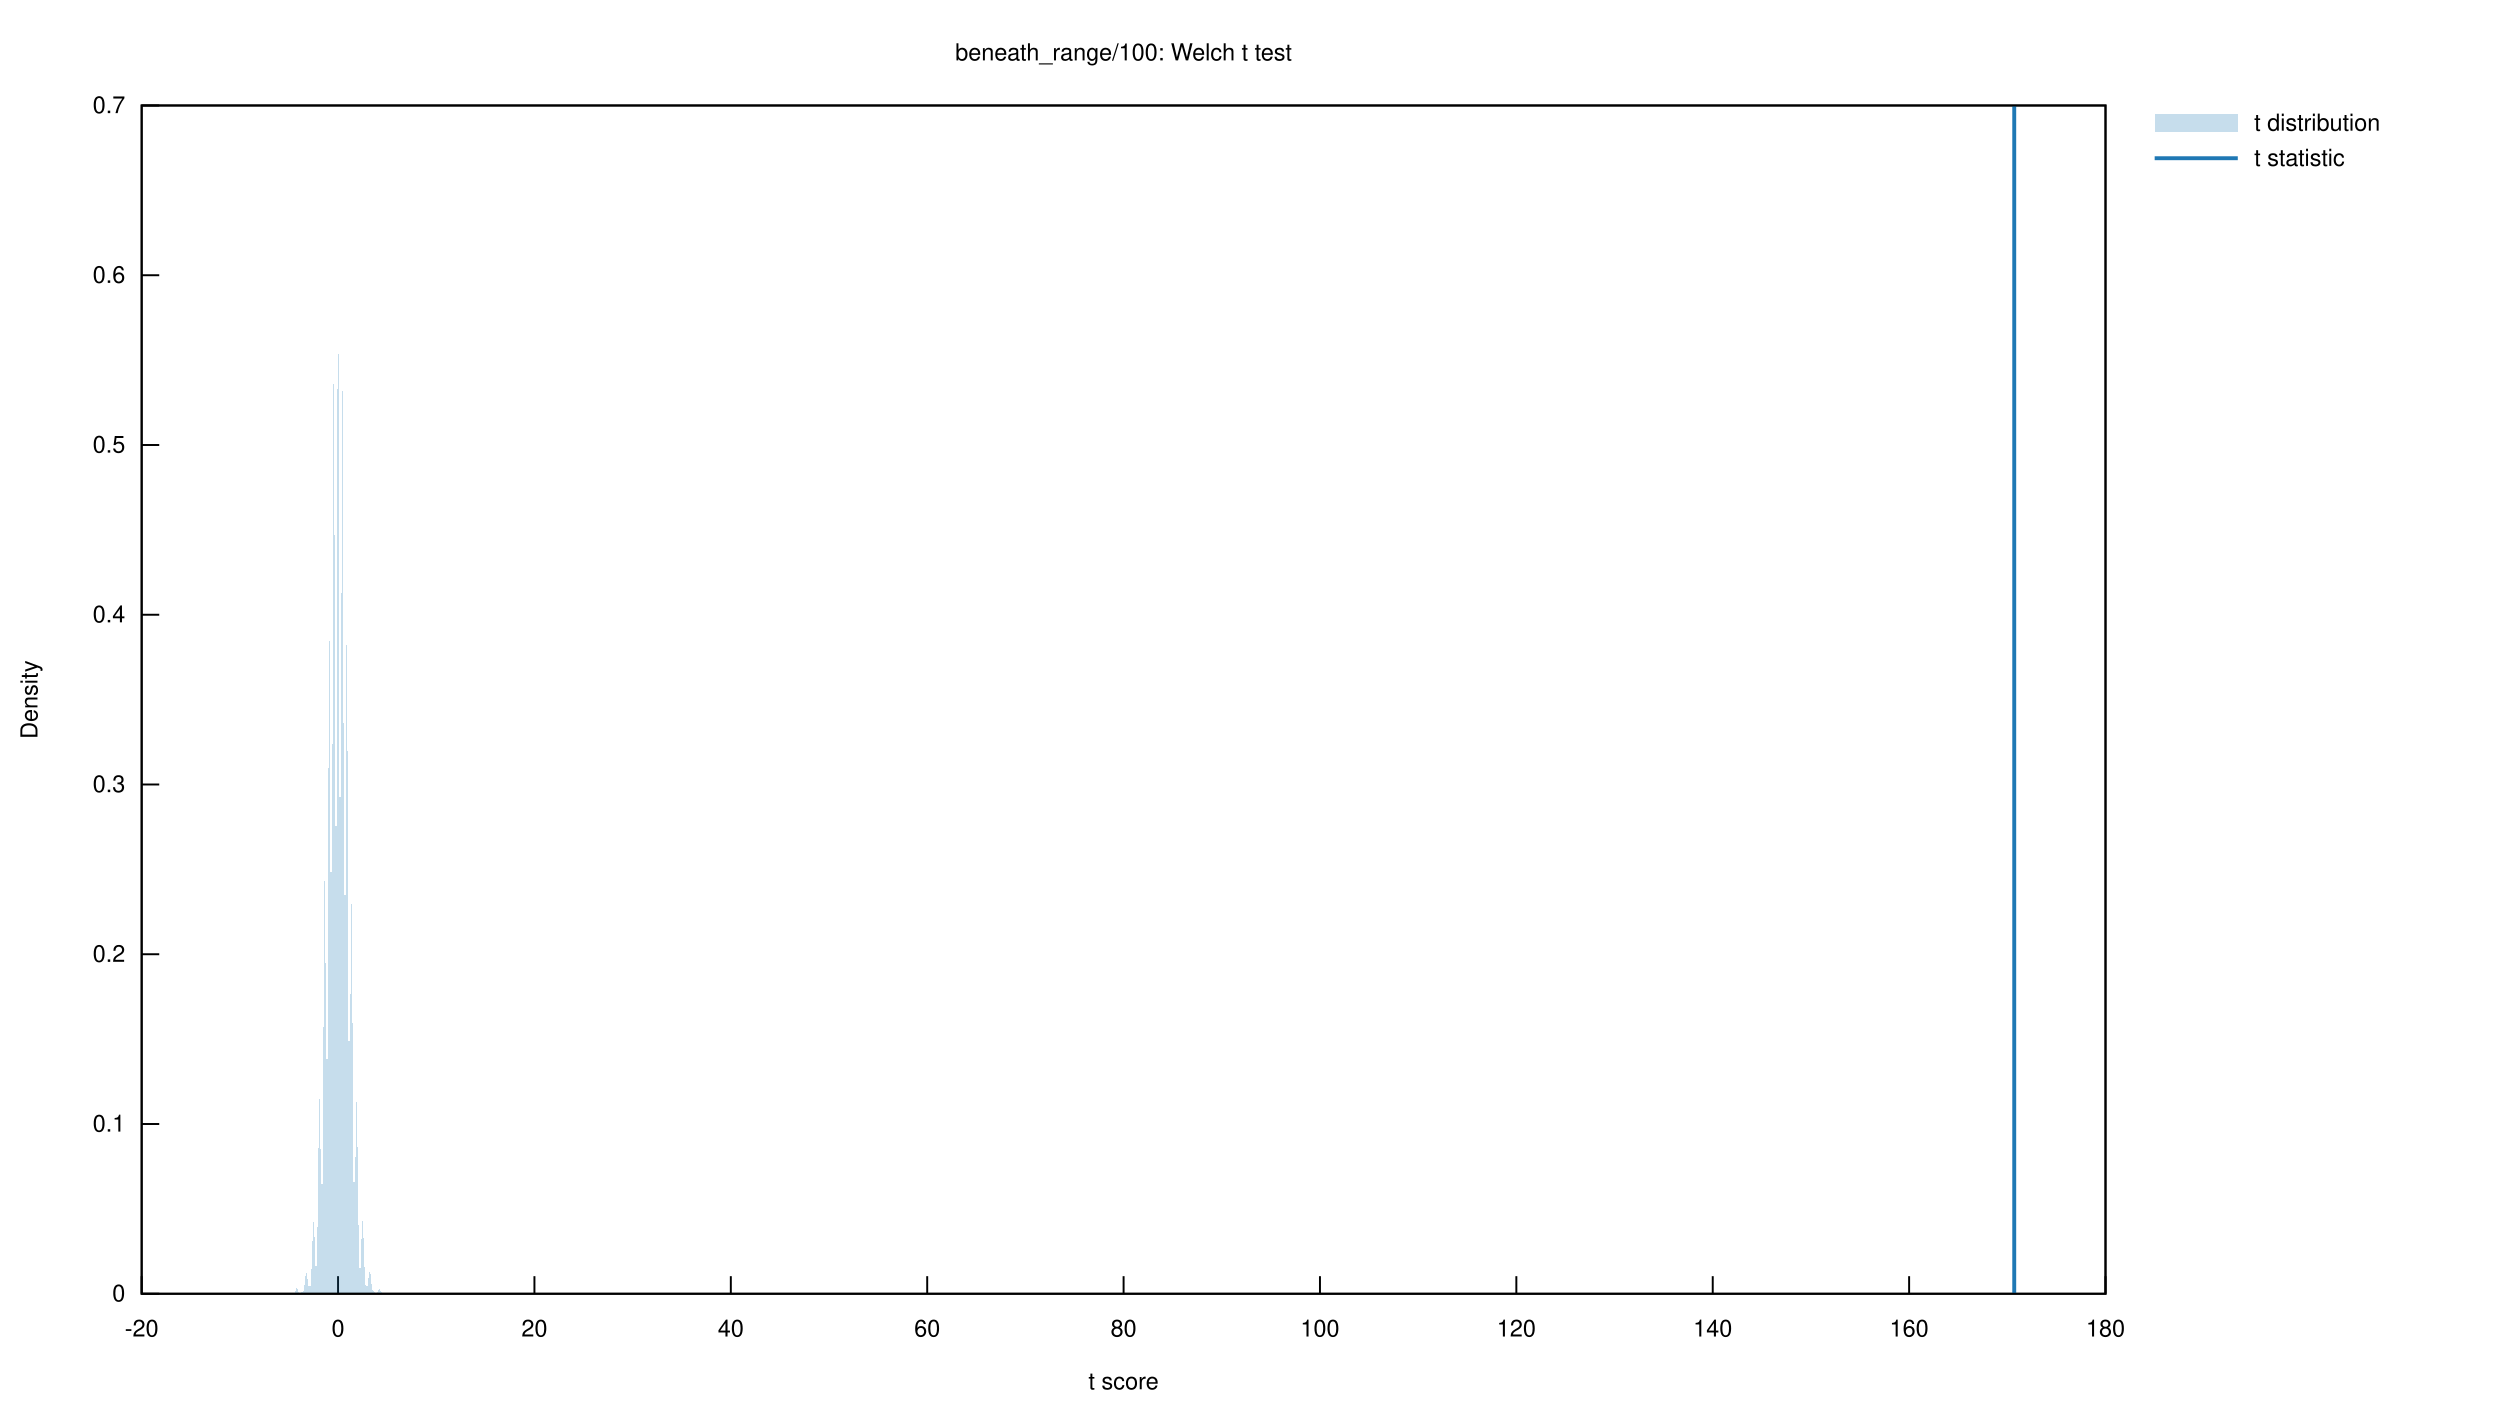
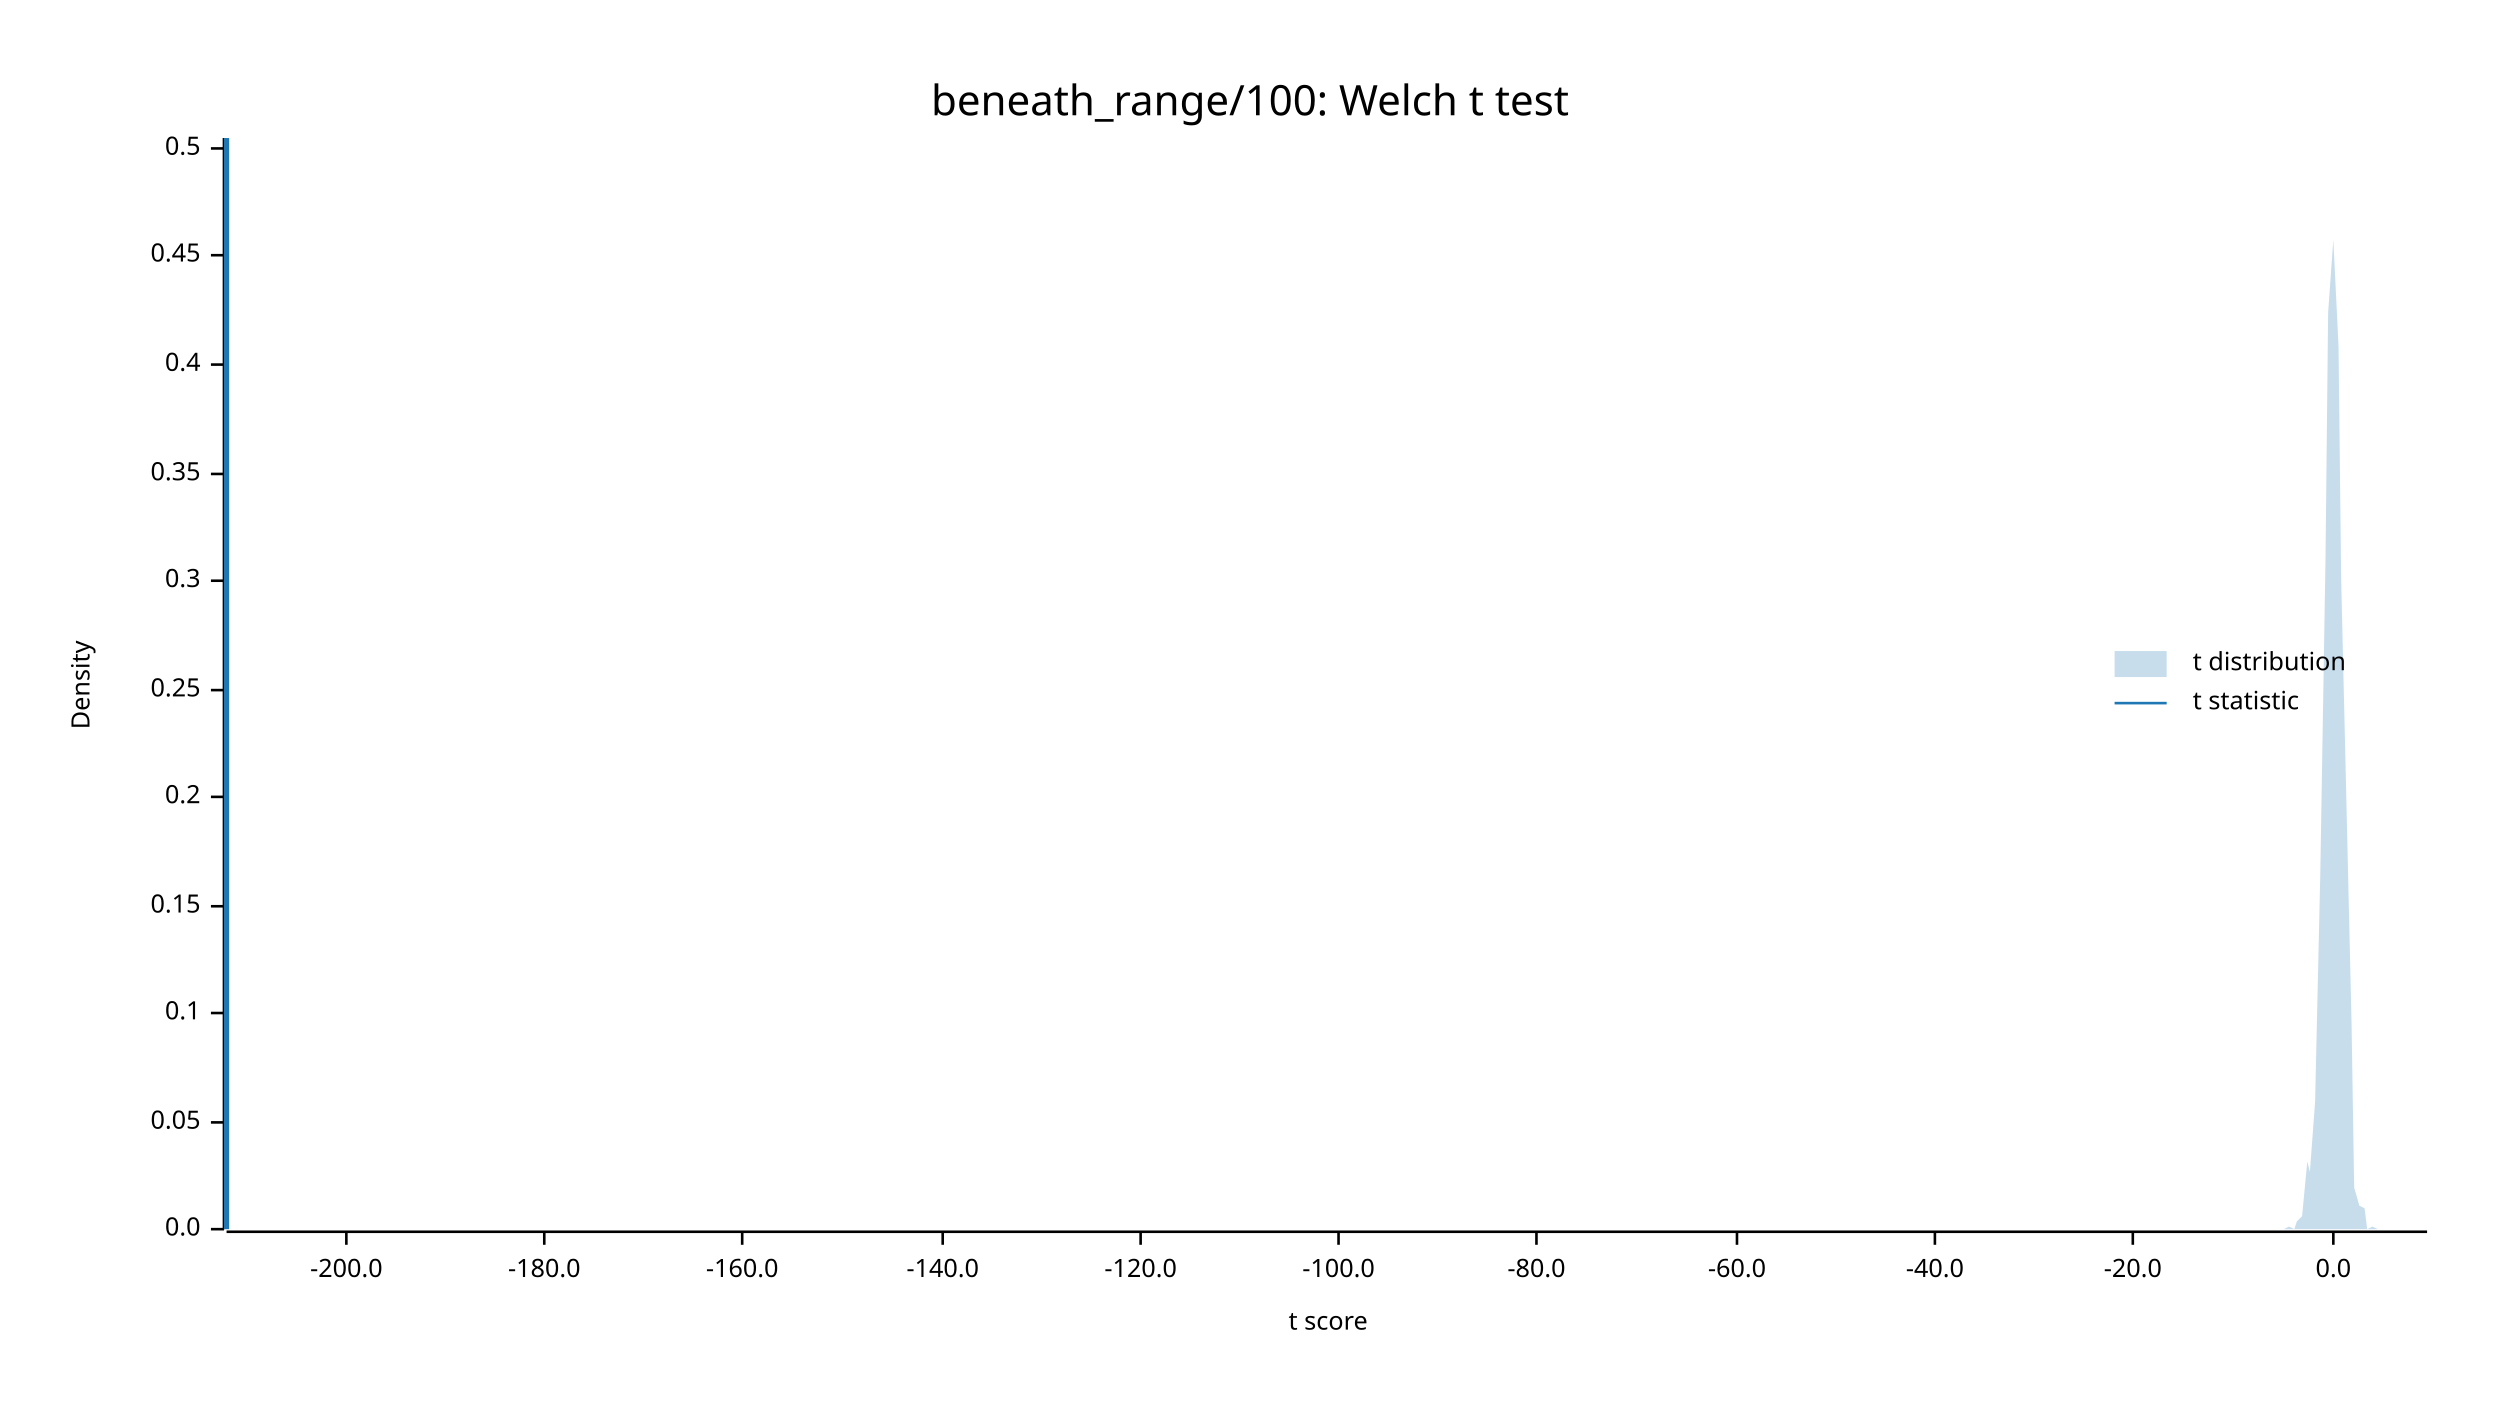
- <svg xmlns="http://www.w3.org/2000/svg" xmlns:xlink="http://www.w3.org/1999/xlink" viewBox="0 0 1280 720">
-   <g id="gnuplot_canvas">
-     <rect x="0" y="0" width="1280" height="720" fill="none" />
-     <defs>
-       <circle id="gpDot" r="0.5" stroke-width="0.5" stroke="currentColor" />
-       <path id="gpPt0" stroke-width="0.222" stroke="currentColor" d="M-1,0 h2 M0,-1 v2" />
-       <path id="gpPt1" stroke-width="0.222" stroke="currentColor" d="M-1,-1 L1,1 M1,-1 L-1,1" />
-       <path id="gpPt2" stroke-width="0.222" stroke="currentColor" d="M-1,0 L1,0 M0,-1 L0,1 M-1,-1 L1,1 M-1,1 L1,-1" />
-       <rect id="gpPt3" stroke-width="0.222" stroke="currentColor" x="-1" y="-1" width="2" height="2" />
-       <rect id="gpPt4" stroke-width="0.222" stroke="currentColor" fill="currentColor" x="-1" y="-1" width="2" height="2" />
-       <circle id="gpPt5" stroke-width="0.222" stroke="currentColor" cx="0" cy="0" r="1" />
-       <use xlink:href="#gpPt5" id="gpPt6" fill="currentColor" stroke="none" />
-       <path id="gpPt7" stroke-width="0.222" stroke="currentColor" d="M0,-1.33 L-1.33,0.67 L1.33,0.67 z" />
-       <use xlink:href="#gpPt7" id="gpPt8" fill="currentColor" stroke="none" />
-       <use xlink:href="#gpPt7" id="gpPt9" stroke="currentColor" transform="rotate(180)" />
-       <use xlink:href="#gpPt9" id="gpPt10" fill="currentColor" stroke="none" />
-       <use xlink:href="#gpPt3" id="gpPt11" stroke="currentColor" transform="rotate(45)" />
-       <use xlink:href="#gpPt11" id="gpPt12" fill="currentColor" stroke="none" />
-       <path id="gpPt13" stroke-width="0.222" stroke="currentColor" d="M0,1.330 L1.265,0.411 L0.782,-1.067 L-0.782,-1.076 L-1.265,0.411 z" />
-       <use xlink:href="#gpPt13" id="gpPt14" fill="currentColor" stroke="none" />
-       <filter id="textbox" filterUnits="objectBoundingBox" x="0" y="0" height="1" width="1">
-         <feFlood flood-color="white" flood-opacity="1" result="bgnd" />
-         <feComposite in="SourceGraphic" in2="bgnd" operator="atop" />
-       </filter>
-       <filter id="greybox" filterUnits="objectBoundingBox" x="0" y="0" height="1" width="1">
-         <feFlood flood-color="lightgrey" flood-opacity="1" result="grey" />
-         <feComposite in="SourceGraphic" in2="grey" operator="atop" />
-       </filter>
-     </defs>
-     <g fill="none" color="white" stroke="currentColor" stroke-width="1.00" stroke-linecap="butt" stroke-linejoin="miter">
- </g>
-     <g fill="none" color="black" stroke="currentColor" stroke-width="1.00" stroke-linecap="butt" stroke-linejoin="miter">
-       <path stroke="black" d="M72.53,662.40 L81.53,662.40  " />
-       <g transform="translate(64.14,666.30)" stroke="none" fill="black" font-family="Helvetica" font-size="12.00" text-anchor="end">
-         <text>
-           <tspan font-family="Helvetica"> 0</tspan>
-         </text>
-       </g>
-     </g>
-     <g fill="none" color="black" stroke="currentColor" stroke-width="1.00" stroke-linecap="butt" stroke-linejoin="miter">
-       <path stroke="black" d="M72.53,575.49 L81.53,575.49  " />
-       <g transform="translate(64.14,579.39)" stroke="none" fill="black" font-family="Helvetica" font-size="12.00" text-anchor="end">
-         <text>
-           <tspan font-family="Helvetica"> 0.1</tspan>
-         </text>
-       </g>
-     </g>
-     <g fill="none" color="black" stroke="currentColor" stroke-width="1.00" stroke-linecap="butt" stroke-linejoin="miter">
-       <path stroke="black" d="M72.53,488.57 L81.53,488.57  " />
-       <g transform="translate(64.14,492.47)" stroke="none" fill="black" font-family="Helvetica" font-size="12.00" text-anchor="end">
-         <text>
-           <tspan font-family="Helvetica"> 0.2</tspan>
-         </text>
-       </g>
-     </g>
-     <g fill="none" color="black" stroke="currentColor" stroke-width="1.00" stroke-linecap="butt" stroke-linejoin="miter">
-       <path stroke="black" d="M72.53,401.66 L81.53,401.66  " />
-       <g transform="translate(64.14,405.56)" stroke="none" fill="black" font-family="Helvetica" font-size="12.00" text-anchor="end">
-         <text>
-           <tspan font-family="Helvetica"> 0.3</tspan>
-         </text>
-       </g>
-     </g>
-     <g fill="none" color="black" stroke="currentColor" stroke-width="1.00" stroke-linecap="butt" stroke-linejoin="miter">
-       <path stroke="black" d="M72.53,314.75 L81.53,314.75  " />
-       <g transform="translate(64.14,318.65)" stroke="none" fill="black" font-family="Helvetica" font-size="12.00" text-anchor="end">
-         <text>
-           <tspan font-family="Helvetica"> 0.4</tspan>
-         </text>
-       </g>
-     </g>
-     <g fill="none" color="black" stroke="currentColor" stroke-width="1.00" stroke-linecap="butt" stroke-linejoin="miter">
-       <path stroke="black" d="M72.53,227.84 L81.53,227.84  " />
-       <g transform="translate(64.14,231.74)" stroke="none" fill="black" font-family="Helvetica" font-size="12.00" text-anchor="end">
-         <text>
-           <tspan font-family="Helvetica"> 0.5</tspan>
-         </text>
-       </g>
-     </g>
-     <g fill="none" color="black" stroke="currentColor" stroke-width="1.00" stroke-linecap="butt" stroke-linejoin="miter">
-       <path stroke="black" d="M72.53,140.92 L81.53,140.92  " />
-       <g transform="translate(64.14,144.82)" stroke="none" fill="black" font-family="Helvetica" font-size="12.00" text-anchor="end">
-         <text>
-           <tspan font-family="Helvetica"> 0.6</tspan>
-         </text>
-       </g>
-     </g>
-     <g fill="none" color="black" stroke="currentColor" stroke-width="1.00" stroke-linecap="butt" stroke-linejoin="miter">
-       <path stroke="black" d="M72.53,54.01 L81.53,54.01  " />
-       <g transform="translate(64.14,57.91)" stroke="none" fill="black" font-family="Helvetica" font-size="12.00" text-anchor="end">
-         <text>
-           <tspan font-family="Helvetica"> 0.7</tspan>
-         </text>
-       </g>
-     </g>
-     <g fill="none" color="black" stroke="currentColor" stroke-width="1.00" stroke-linecap="butt" stroke-linejoin="miter">
-       <path stroke="black" d="M72.53,662.40 L72.53,653.40  " />
-       <g transform="translate(72.53,684.30)" stroke="none" fill="black" font-family="Helvetica" font-size="12.00" text-anchor="middle">
-         <text>
-           <tspan font-family="Helvetica">-20</tspan>
-         </text>
-       </g>
-     </g>
-     <g fill="none" color="black" stroke="currentColor" stroke-width="1.00" stroke-linecap="butt" stroke-linejoin="miter">
-       <path stroke="black" d="M173.08,662.40 L173.08,653.40  " />
-       <g transform="translate(173.08,684.30)" stroke="none" fill="black" font-family="Helvetica" font-size="12.00" text-anchor="middle">
-         <text>
-           <tspan font-family="Helvetica"> 0</tspan>
-         </text>
-       </g>
-     </g>
-     <g fill="none" color="black" stroke="currentColor" stroke-width="1.00" stroke-linecap="butt" stroke-linejoin="miter">
-       <path stroke="black" d="M273.63,662.40 L273.63,653.40  " />
-       <g transform="translate(273.63,684.30)" stroke="none" fill="black" font-family="Helvetica" font-size="12.00" text-anchor="middle">
-         <text>
-           <tspan font-family="Helvetica"> 20</tspan>
-         </text>
-       </g>
-     </g>
-     <g fill="none" color="black" stroke="currentColor" stroke-width="1.00" stroke-linecap="butt" stroke-linejoin="miter">
-       <path stroke="black" d="M374.18,662.40 L374.18,653.40  " />
-       <g transform="translate(374.18,684.30)" stroke="none" fill="black" font-family="Helvetica" font-size="12.00" text-anchor="middle">
-         <text>
-           <tspan font-family="Helvetica"> 40</tspan>
-         </text>
-       </g>
-     </g>
-     <g fill="none" color="black" stroke="currentColor" stroke-width="1.00" stroke-linecap="butt" stroke-linejoin="miter">
-       <path stroke="black" d="M474.73,662.40 L474.73,653.40  " />
-       <g transform="translate(474.73,684.30)" stroke="none" fill="black" font-family="Helvetica" font-size="12.00" text-anchor="middle">
-         <text>
-           <tspan font-family="Helvetica"> 60</tspan>
-         </text>
-       </g>
-     </g>
-     <g fill="none" color="black" stroke="currentColor" stroke-width="1.00" stroke-linecap="butt" stroke-linejoin="miter">
-       <path stroke="black" d="M575.28,662.40 L575.28,653.40  " />
-       <g transform="translate(575.28,684.30)" stroke="none" fill="black" font-family="Helvetica" font-size="12.00" text-anchor="middle">
-         <text>
-           <tspan font-family="Helvetica"> 80</tspan>
-         </text>
-       </g>
-     </g>
-     <g fill="none" color="black" stroke="currentColor" stroke-width="1.00" stroke-linecap="butt" stroke-linejoin="miter">
-       <path stroke="black" d="M675.82,662.40 L675.82,653.40  " />
-       <g transform="translate(675.82,684.30)" stroke="none" fill="black" font-family="Helvetica" font-size="12.00" text-anchor="middle">
-         <text>
-           <tspan font-family="Helvetica"> 100</tspan>
-         </text>
-       </g>
-     </g>
-     <g fill="none" color="black" stroke="currentColor" stroke-width="1.00" stroke-linecap="butt" stroke-linejoin="miter">
-       <path stroke="black" d="M776.37,662.40 L776.37,653.40  " />
-       <g transform="translate(776.37,684.30)" stroke="none" fill="black" font-family="Helvetica" font-size="12.00" text-anchor="middle">
-         <text>
-           <tspan font-family="Helvetica"> 120</tspan>
-         </text>
-       </g>
-     </g>
-     <g fill="none" color="black" stroke="currentColor" stroke-width="1.00" stroke-linecap="butt" stroke-linejoin="miter">
-       <path stroke="black" d="M876.92,662.40 L876.92,653.40  " />
-       <g transform="translate(876.92,684.30)" stroke="none" fill="black" font-family="Helvetica" font-size="12.00" text-anchor="middle">
-         <text>
-           <tspan font-family="Helvetica"> 140</tspan>
-         </text>
-       </g>
-     </g>
-     <g fill="none" color="black" stroke="currentColor" stroke-width="1.00" stroke-linecap="butt" stroke-linejoin="miter">
-       <path stroke="black" d="M977.47,662.40 L977.47,653.40  " />
-       <g transform="translate(977.47,684.30)" stroke="none" fill="black" font-family="Helvetica" font-size="12.00" text-anchor="middle">
-         <text>
-           <tspan font-family="Helvetica"> 160</tspan>
-         </text>
-       </g>
-     </g>
-     <g fill="none" color="black" stroke="currentColor" stroke-width="1.00" stroke-linecap="butt" stroke-linejoin="miter">
-       <path stroke="black" d="M1078.02,662.40 L1078.02,653.40  " />
-       <g transform="translate(1078.02,684.30)" stroke="none" fill="black" font-family="Helvetica" font-size="12.00" text-anchor="middle">
-         <text>
-           <tspan font-family="Helvetica"> 180</tspan>
-         </text>
-       </g>
-     </g>
-     <g fill="none" color="black" stroke="currentColor" stroke-width="1.00" stroke-linecap="butt" stroke-linejoin="miter">
- </g>
-     <g fill="none" color="black" stroke="currentColor" stroke-width="1.00" stroke-linecap="butt" stroke-linejoin="miter">
-       <path stroke="black" d="M72.53,54.01 L72.53,662.40 L1078.02,662.40 L1078.02,54.01 L72.53,54.01 Z  " />
-     </g>
-     <g fill="none" color="black" stroke="currentColor" stroke-width="1.00" stroke-linecap="butt" stroke-linejoin="miter">
-       <g transform="translate(19.18,358.21) rotate(270)" stroke="none" fill="black" font-family="Helvetica" font-size="12.00" text-anchor="middle">
-         <text>
-           <tspan font-family="Helvetica">Density</tspan>
-         </text>
-       </g>
-     </g>
-     <g fill="none" color="black" stroke="currentColor" stroke-width="1.00" stroke-linecap="butt" stroke-linejoin="miter">
-       <g transform="translate(575.27,711.30)" stroke="none" fill="black" font-family="Helvetica" font-size="12.00" text-anchor="middle">
-         <text>
-           <tspan font-family="Helvetica">t score</tspan>
-         </text>
-       </g>
-     </g>
-     <g fill="none" color="black" stroke="currentColor" stroke-width="1.00" stroke-linecap="butt" stroke-linejoin="miter">
- </g>
-     <g id="gnuplot_plot_1">
-       <g fill="none" color="black" stroke="currentColor" stroke-width="1.00" stroke-linecap="butt" stroke-linejoin="miter">
-         <g transform="translate(1154.14,66.91)" stroke="none" fill="black" font-family="Helvetica" font-size="12.00" text-anchor="start">
-           <text>
-             <tspan font-family="Helvetica">t distribution</tspan>
-           </text>
-         </g>
-       </g>
-       <g fill="none" color="black" stroke="currentColor" stroke-width="1.00" stroke-linecap="butt" stroke-linejoin="miter">
-         <g stroke="none" shape-rendering="crispEdges">
-           <polygon fill="rgb( 31, 120, 180)" fill-opacity="0.25" points="1103.19,67.51 1145.75,67.51 1145.75,58.51 1103.19,58.51 " />
-           <polygon fill="rgb( 31, 120, 180)" fill-opacity="0.25" points="126.25,662.40 126.44,662.40 126.63,662.40 126.82,662.39 127.01,662.39 127.19,662.38 127.38,662.36 127.57,662.35 127.76,662.34 127.95,662.34 128.13,662.34 128.32,662.35 128.51,662.36 128.70,662.37 128.89,662.38 129.08,662.39 129.26,662.40 129.45,662.40 129.64,662.40 129.83,662.40 130.02,662.40 130.20,662.40 130.39,662.40 130.58,662.40 130.77,662.40 130.96,662.40 131.15,662.40 131.33,662.40 131.52,662.40 131.71,662.40 131.90,662.40 132.09,662.40 132.27,662.40 132.46,662.40 132.65,662.40 132.84,662.40 133.03,662.40 133.22,662.40 133.40,662.40 133.59,662.40 133.78,662.40 133.97,662.40 134.16,662.40 134.35,662.40 134.53,662.40 134.72,662.40 134.91,662.40 135.10,662.40 135.29,662.40 135.47,662.40 135.66,662.40 135.85,662.40 136.04,662.40 136.23,662.40 136.42,662.40 136.60,662.40 136.79,662.40 136.98,662.40 137.17,662.40 137.36,662.40 137.54,662.40 137.73,662.40 137.92,662.40 138.11,662.40 138.30,662.40 138.49,662.40 138.67,662.40 138.86,662.40 139.05,662.40 139.24,662.40 139.43,662.40 139.61,662.40 139.80,662.40 139.99,662.40 140.18,662.40 140.37,662.40 140.56,662.40 140.74,662.40 140.93,662.40 141.12,662.40 141.31,662.39 141.50,662.39 141.69,662.38 141.87,662.36 142.06,662.34 142.25,662.31 142.44,662.29 142.63,662.26 142.81,662.25 143.00,662.25 143.19,662.26 143.38,662.26 143.57,662.26 143.76,662.24 143.94,662.21 144.13,662.17 144.32,662.14 144.51,662.13 144.70,662.14 144.88,662.18 145.07,662.23 145.26,662.28 145.45,662.32 145.64,662.36 145.83,662.38 146.01,662.39 146.20,662.40 146.39,662.40 146.58,662.40 146.77,662.40 146.95,662.40 147.14,662.40 147.33,662.40 147.52,662.40 147.71,662.40 147.90,662.40 148.08,662.40 148.27,662.39 148.46,662.38 148.65,662.35 148.84,662.31 149.03,662.25 149.21,662.17 149.40,662.08 149.59,661.99 149.78,661.93 149.97,661.90 150.15,661.91 150.34,661.92 150.53,661.92 150.72,661.84 150.91,661.64 151.10,661.30 151.28,660.84 151.47,660.33 151.66,659.88 151.85,659.62 152.04,659.61 152.22,659.87 152.41,660.31 152.60,660.83 152.79,661.33 152.98,661.72 153.17,661.98 153.35,662.12 153.54,662.15 153.73,662.09 153.92,661.98 154.11,661.83 154.29,661.70 154.48,661.60 154.67,661.56 154.86,661.55 155.05,661.51 155.24,661.34 155.42,660.90 155.61,660.08 155.80,658.82 155.99,657.18 156.18,655.34 156.37,653.58 156.55,652.22 156.74,651.52 156.93,651.60 157.12,652.40 157.31,653.72 157.49,655.28 157.68,656.84 157.87,658.20 158.06,659.28 158.25,660.03 158.44,660.42 158.62,660.37 158.81,659.73 159.00,658.34 159.19,656.00 159.38,652.61 159.56,648.19 159.75,642.93 159.94,637.26 160.13,631.86 160.32,627.62 160.51,625.49 160.69,626.08 160.88,629.42 161.07,634.80 161.26,640.97 161.45,646.52 161.63,650.29 161.82,651.56 162.01,649.99 162.20,645.47 162.39,637.91 162.58,627.25 162.76,613.68 162.95,598.06 163.14,582.32 163.33,569.38 163.52,562.37 163.71,563.36 163.89,572.29 164.08,586.79 164.27,602.96 164.46,616.72 164.65,624.79 164.83,625.01 165.02,616.07 165.21,597.35 165.40,569.32 165.59,534.49 165.78,498.12 165.96,467.72 166.15,450.92 166.34,452.46 166.53,471.95 166.72,503.61 166.90,538.32 167.09,566.43 167.28,580.12 167.47,574.42 167.66,547.59 167.85,501.75 168.03,443.72 168.22,385.10 168.41,340.11 168.60,321.18 168.79,333.88 168.97,374.25 169.16,429.81 169.35,483.89 169.54,520.53 169.73,528.08 169.92,501.15 170.10,441.77 170.29,360.39 170.48,275.36 170.67,209.07 170.86,180.90 171.05,199.46 171.23,258.71 171.42,340.14 171.61,419.63 171.80,475.14 171.99,491.87 172.17,464.57 172.36,398.37 172.55,308.80 172.74,219.63 172.93,157.02 173.12,140.64 173.30,175.81 173.49,251.26 173.68,343.89 173.87,427.59 174.06,481.36 174.24,493.63 174.43,463.28 174.62,399.18 174.81,318.87 175.00,245.39 175.19,201.06 175.37,199.96 175.56,242.58 175.75,315.96 175.94,399.25 176.13,471.43 176.31,517.20 176.50,529.38 176.69,508.83 176.88,463.42 177.07,406.75 177.26,355.56 177.44,325.43 177.63,325.75 177.82,356.48 178.01,408.74 178.20,468.80 178.39,523.18 178.57,562.27 178.76,581.40 178.95,580.20 179.14,561.74 179.33,531.98 179.51,499.28 179.70,472.96 179.89,460.75 180.08,466.28 180.27,487.91 180.46,519.75 180.64,554.31 180.83,585.13 181.02,608.25 181.21,622.13 181.40,626.76 181.58,622.97 181.77,612.31 181.96,597.33 182.15,581.68 182.34,569.45 182.53,563.99 182.71,566.72 182.90,576.66 183.09,591.15 183.28,607.00 183.47,621.69 183.65,633.77 183.84,642.78 184.03,648.71 184.22,651.67 184.41,651.77 184.60,649.18 184.78,644.36 184.97,638.22 185.16,632.05 185.35,627.25 185.54,624.92 185.73,625.48 185.91,628.63 186.10,633.57 186.29,639.30 186.48,645.00 186.67,650.05 186.85,654.11 187.04,657.07 187.23,658.95 187.42,659.91 187.61,660.15 187.80,659.88 187.98,659.22 188.17,658.25 188.36,657.01 188.55,655.55 188.74,653.98 188.92,652.52 189.11,651.44 189.30,650.98 189.49,651.30 189.68,652.38 189.87,654.01 190.05,655.89 190.24,657.70 190.43,659.19 190.62,660.23 190.81,660.85 190.99,661.13 191.18,661.21 191.37,661.23 191.56,661.27 191.75,661.38 191.94,661.55 192.12,661.75 192.31,661.94 192.50,662.07 192.69,662.13 192.88,662.10 193.07,661.96 193.25,661.71 193.44,661.37 193.63,660.96 193.82,660.56 194.01,660.25 194.19,660.11 194.38,660.17 194.57,660.43 194.76,660.80 194.95,661.19 195.14,661.53 195.32,661.75 195.51,661.86 195.70,661.88 195.89,661.85 196.08,661.81 196.26,661.81 196.45,661.86 196.64,661.95 196.83,662.05 197.02,662.16 197.21,662.25 197.39,662.32 197.58,662.36 197.77,662.38 197.96,662.39 198.15,662.40 198.33,662.40 198.52,662.40 198.71,662.40 198.90,662.40 199.09,662.40 199.28,662.40 199.46,662.40 199.65,662.40 199.84,662.40 200.03,662.39 200.22,662.38 200.41,662.37 200.59,662.34 200.78,662.31 200.97,662.27 201.16,662.24 201.35,662.22 201.53,662.22 201.72,662.23 201.91,662.25 202.10,662.27 202.29,662.28 202.48,662.27 202.66,662.25 202.85,662.23 203.04,662.21 203.23,662.20 203.42,662.20 203.60,662.23 203.79,662.26 203.98,662.30 204.17,662.34 204.36,662.36 204.55,662.38 204.73,662.39 204.92,662.40 205.11,662.40 205.30,662.40 205.49,662.40 205.67,662.40 205.86,662.40 206.05,662.40 206.24,662.40 206.43,662.40 206.62,662.40 206.80,662.40 206.99,662.40 207.18,662.40 207.37,662.40 207.56,662.40 207.74,662.40 207.93,662.40 208.12,662.40 208.31,662.40 208.50,662.40 208.69,662.40 208.87,662.40 209.06,662.40 209.25,662.40 209.44,662.40 209.63,662.40 209.82,662.40 210.00,662.40 210.19,662.40 210.38,662.40 210.57,662.40 210.76,662.40 210.94,662.40 211.13,662.40 211.32,662.40 211.51,662.40 211.70,662.40 211.89,662.40 212.07,662.40 212.26,662.40 212.45,662.40 212.64,662.40 212.83,662.40 213.01,662.40 213.20,662.40 213.39,662.40 213.58,662.40 213.77,662.40 213.96,662.40 214.14,662.40 214.33,662.40 214.52,662.40 214.71,662.40 214.90,662.40 215.08,662.40 215.27,662.40 215.46,662.40 215.65,662.40 215.84,662.40 216.03,662.40 216.21,662.40 216.40,662.40 216.59,662.40 216.78,662.40 216.97,662.39 217.16,662.39 217.34,662.38 217.53,662.37 217.72,662.36 217.91,662.35 218.10,662.34 218.28,662.34 218.47,662.35 218.66,662.35 218.85,662.36 219.04,662.37 219.23,662.38 219.41,662.39 219.60,662.40 219.79,662.40 219.98,662.40 220.17,662.40 220.17,662.40 219.98,662.40 219.79,662.40 219.60,662.40 219.41,662.40 219.23,662.40 219.04,662.40 218.85,662.40 218.66,662.40 218.47,662.40 218.28,662.40 218.10,662.40 217.91,662.40 217.72,662.40 217.53,662.40 217.34,662.40 217.16,662.40 216.97,662.40 216.78,662.40 216.59,662.40 216.40,662.40 216.21,662.40 216.03,662.40 215.84,662.40 215.65,662.40 215.46,662.40 215.27,662.40 215.08,662.40 214.90,662.40 214.71,662.40 214.52,662.40 214.33,662.40 214.14,662.40 213.96,662.40 213.77,662.40 213.58,662.40 213.39,662.40 213.20,662.40 213.01,662.40 212.83,662.40 212.64,662.40 212.45,662.40 212.26,662.40 212.07,662.40 211.89,662.40 211.70,662.40 211.51,662.40 211.32,662.40 211.13,662.40 210.94,662.40 210.76,662.40 210.57,662.40 210.38,662.40 210.19,662.40 210.00,662.40 209.82,662.40 209.63,662.40 209.44,662.40 209.25,662.40 209.06,662.40 208.87,662.40 208.69,662.40 208.50,662.40 208.31,662.40 208.12,662.40 207.93,662.40 207.74,662.40 207.56,662.40 207.37,662.40 207.18,662.40 206.99,662.40 206.80,662.40 206.62,662.40 206.43,662.40 206.24,662.40 206.05,662.40 205.86,662.40 205.67,662.40 205.49,662.40 205.30,662.40 205.11,662.40 204.92,662.40 204.73,662.40 204.55,662.40 204.36,662.40 204.17,662.40 203.98,662.40 203.79,662.40 203.60,662.40 203.42,662.40 203.23,662.40 203.04,662.40 202.85,662.40 202.66,662.40 202.48,662.40 202.29,662.40 202.10,662.40 201.91,662.40 201.72,662.40 201.53,662.40 201.35,662.40 201.16,662.40 200.97,662.40 200.78,662.40 200.59,662.40 200.41,662.40 200.22,662.40 200.03,662.40 199.84,662.40 199.65,662.40 199.46,662.40 199.28,662.40 199.09,662.40 198.90,662.40 198.71,662.40 198.52,662.40 198.33,662.40 198.15,662.40 197.96,662.40 197.77,662.40 197.58,662.40 197.39,662.40 197.21,662.40 197.02,662.40 196.83,662.40 196.64,662.40 196.45,662.40 196.26,662.40 196.08,662.40 195.89,662.40 195.70,662.40 195.51,662.40 195.32,662.40 195.14,662.40 194.95,662.40 194.76,662.40 194.57,662.40 194.38,662.40 194.19,662.40 194.01,662.40 193.82,662.40 193.63,662.40 193.44,662.40 193.25,662.40 193.07,662.40 192.88,662.40 192.69,662.40 192.50,662.40 192.31,662.40 192.12,662.40 191.94,662.40 191.75,662.40 191.56,662.40 191.37,662.40 191.18,662.40 190.99,662.40 190.81,662.40 190.62,662.40 190.43,662.40 190.24,662.40 190.05,662.40 189.87,662.40 189.68,662.40 189.49,662.40 189.30,662.40 189.11,662.40 188.92,662.40 188.74,662.40 188.55,662.40 188.36,662.40 188.17,662.40 187.98,662.40 187.80,662.40 187.61,662.40 187.42,662.40 187.23,662.40 187.04,662.40 186.85,662.40 186.67,662.40 186.48,662.40 186.29,662.40 186.10,662.40 185.91,662.40 185.73,662.40 185.54,662.40 185.35,662.40 185.16,662.40 184.97,662.40 184.78,662.40 184.60,662.40 184.41,662.40 184.22,662.40 184.03,662.40 183.84,662.40 183.65,662.40 183.47,662.40 183.28,662.40 183.09,662.40 182.90,662.40 182.71,662.40 182.53,662.40 182.34,662.40 182.15,662.40 181.96,662.40 181.77,662.40 181.58,662.40 181.40,662.40 181.21,662.40 181.02,662.40 180.83,662.40 180.64,662.40 180.46,662.40 180.27,662.40 180.08,662.40 179.89,662.40 179.70,662.40 179.51,662.40 179.33,662.40 179.14,662.40 178.95,662.40 178.76,662.40 178.57,662.40 178.39,662.40 178.20,662.40 178.01,662.40 177.82,662.40 177.63,662.40 177.44,662.40 177.26,662.40 177.07,662.40 176.88,662.40 176.69,662.40 176.50,662.40 176.31,662.40 176.13,662.40 175.94,662.40 175.75,662.40 175.56,662.40 175.37,662.40 175.19,662.40 175.00,662.40 174.81,662.40 174.62,662.40 174.43,662.40 174.24,662.40 174.06,662.40 173.87,662.40 173.68,662.40 173.49,662.40 173.30,662.40 173.12,662.40 172.93,662.40 172.74,662.40 172.55,662.40 172.36,662.40 172.17,662.40 171.99,662.40 171.80,662.40 171.61,662.40 171.42,662.40 171.23,662.40 171.05,662.40 170.86,662.40 170.67,662.40 170.48,662.40 170.29,662.40 170.10,662.40 169.92,662.40 169.73,662.40 169.54,662.40 169.35,662.40 169.16,662.40 168.97,662.40 168.79,662.40 168.60,662.40 168.41,662.40 168.22,662.40 168.03,662.40 167.85,662.40 167.66,662.40 167.47,662.40 167.28,662.40 167.09,662.40 166.90,662.40 166.72,662.40 166.53,662.40 166.34,662.40 166.15,662.40 165.96,662.40 165.78,662.40 165.59,662.40 165.40,662.40 165.21,662.40 165.02,662.40 164.83,662.40 164.65,662.40 164.46,662.40 164.27,662.40 164.08,662.40 163.89,662.40 163.71,662.40 163.52,662.40 163.33,662.40 163.14,662.40 162.95,662.40 162.76,662.40 162.58,662.40 162.39,662.40 162.20,662.40 162.01,662.40 161.82,662.40 161.63,662.40 161.45,662.40 161.26,662.40 161.07,662.40 160.88,662.40 160.69,662.40 160.51,662.40 160.32,662.40 160.13,662.40 159.94,662.40 159.75,662.40 159.56,662.40 159.38,662.40 159.19,662.40 159.00,662.40 158.81,662.40 158.62,662.40 158.44,662.40 158.25,662.40 158.06,662.40 157.87,662.40 157.68,662.40 157.49,662.40 157.31,662.40 157.12,662.40 156.93,662.40 156.74,662.40 156.55,662.40 156.37,662.40 156.18,662.40 155.99,662.40 155.80,662.40 155.61,662.40 155.42,662.40 155.24,662.40 155.05,662.40 154.86,662.40 154.67,662.40 154.48,662.40 154.29,662.40 154.11,662.40 153.92,662.40 153.73,662.40 153.54,662.40 153.35,662.40 153.17,662.40 152.98,662.40 152.79,662.40 152.60,662.40 152.41,662.40 152.22,662.40 152.04,662.40 151.85,662.40 151.66,662.40 151.47,662.40 151.28,662.40 151.10,662.40 150.91,662.40 150.72,662.40 150.53,662.40 150.34,662.40 150.15,662.40 149.97,662.40 149.78,662.40 149.59,662.40 149.40,662.40 149.21,662.40 149.03,662.40 148.84,662.40 148.65,662.40 148.46,662.40 148.27,662.40 148.08,662.40 147.90,662.40 147.71,662.40 147.52,662.40 147.33,662.40 147.14,662.40 146.95,662.40 146.77,662.40 146.58,662.40 146.39,662.40 146.20,662.40 146.01,662.40 145.83,662.40 145.64,662.40 145.45,662.40 145.26,662.40 145.07,662.40 144.88,662.40 144.70,662.40 144.51,662.40 144.32,662.40 144.13,662.40 143.94,662.40 143.76,662.40 143.57,662.40 143.38,662.40 143.19,662.40 143.00,662.40 142.81,662.40 142.63,662.40 142.44,662.40 142.25,662.40 142.06,662.40 141.87,662.40 141.69,662.40 141.50,662.40 141.31,662.40 141.12,662.40 140.93,662.40 140.74,662.40 140.56,662.40 140.37,662.40 140.18,662.40 139.99,662.40 139.80,662.40 139.61,662.40 139.43,662.40 139.24,662.40 139.05,662.40 138.86,662.40 138.67,662.40 138.49,662.40 138.30,662.40 138.11,662.40 137.92,662.40 137.73,662.40 137.54,662.40 137.36,662.40 137.17,662.40 136.98,662.40 136.79,662.40 136.60,662.40 136.42,662.40 136.23,662.40 136.04,662.40 135.85,662.40 135.66,662.40 135.47,662.40 135.29,662.40 135.10,662.40 134.91,662.40 134.72,662.40 134.53,662.40 134.35,662.40 134.16,662.40 133.97,662.40 133.78,662.40 133.59,662.40 133.40,662.40 133.22,662.40 133.03,662.40 132.84,662.40 132.65,662.40 132.46,662.40 132.27,662.40 132.09,662.40 131.90,662.40 131.71,662.40 131.52,662.40 131.33,662.40 131.15,662.40 130.96,662.40 130.77,662.40 130.58,662.40 130.39,662.40 130.20,662.40 130.02,662.40 129.83,662.40 129.64,662.40 129.45,662.40 129.26,662.40 129.08,662.40 128.89,662.40 128.70,662.40 128.51,662.40 128.32,662.40 128.13,662.40 127.95,662.40 127.76,662.40 127.57,662.40 127.38,662.40 127.19,662.40 127.01,662.40 126.82,662.40 126.63,662.40 126.44,662.40 126.25,662.40 " />
-         </g>
-       </g>
-     </g>
-     <g id="gnuplot_plot_2">
-       <g fill="none" color="white" stroke="rgb( 31, 120, 180)" stroke-width="2.00" stroke-linecap="butt" stroke-linejoin="miter">
- </g>
-       <g fill="none" color="black" stroke="currentColor" stroke-width="2.00" stroke-linecap="butt" stroke-linejoin="miter">
-         <g transform="translate(1154.14,84.91)" stroke="none" fill="black" font-family="Helvetica" font-size="12.00" text-anchor="start">
-           <text>
-             <tspan font-family="Helvetica">t statistic</tspan>
-           </text>
-         </g>
-       </g>
-       <g fill="none" color="black" stroke="currentColor" stroke-width="2.00" stroke-linecap="butt" stroke-linejoin="miter">
-         <path stroke="rgb( 31, 120, 180)" d="M1103.19,81.01 L1145.75,81.01 M1031.29,662.40 L1031.29,54.01  " />
-       </g>
-     </g>
-     <g fill="none" color="black" stroke="currentColor" stroke-width="2.00" stroke-linecap="butt" stroke-linejoin="miter">
- </g>
-     <g fill="none" color="black" stroke="black" stroke-width="1.00" stroke-linecap="butt" stroke-linejoin="miter">
- </g>
-     <g fill="none" color="black" stroke="currentColor" stroke-width="1.00" stroke-linecap="butt" stroke-linejoin="miter">
-       <path stroke="black" d="M72.53,54.01 L72.53,662.40 L1078.02,662.40 L1078.02,54.01 L72.53,54.01 Z  " />
-     </g>
-     <g fill="none" color="black" stroke="currentColor" stroke-width="1.00" stroke-linecap="butt" stroke-linejoin="miter">
-       <g transform="translate(575.27,30.91)" stroke="none" fill="black" font-family="Helvetica" font-size="12.00" text-anchor="middle">
-         <text>
-           <tspan font-family="Helvetica">beneath_range/100: Welch t test</tspan>
-         </text>
-       </g>
-     </g>
-     <g fill="none" color="black" stroke="currentColor" stroke-width="1.00" stroke-linecap="butt" stroke-linejoin="miter">
- </g>
-   </g>
+ <svg xmlns="http://www.w3.org/2000/svg" width="960" height="540" viewBox="0 0 960 540">
+   <text x="480" y="32" dy="0.76em" text-anchor="middle" font-family="sans-serif" font-size="16.129" opacity="1" fill="#000000">
+ beneath_range/100: Welch t test
+ </text>
+   <text x="27" y="263" dy="0.76em" text-anchor="middle" font-family="sans-serif" font-size="9.677" opacity="1" fill="#000000" transform="rotate(270, 27, 263)">
+ Density
+ </text>
+   <text x="510" y="513" dy="-0.5ex" text-anchor="middle" font-family="sans-serif" font-size="9.677" opacity="1" fill="#000000">
+ t score
+ </text>
+   <polyline fill="none" opacity="1" stroke="#000000" stroke-width="1" points="86,53 86,472 " />
+   <text x="77" y="472" dy="0.5ex" text-anchor="end" font-family="sans-serif" font-size="9.677" opacity="1" fill="#000000">
+ 0.0
+ </text>
+   <polyline fill="none" opacity="1" stroke="#000000" stroke-width="1" points="81,472 86,472 " />
+   <text x="77" y="431" dy="0.5ex" text-anchor="end" font-family="sans-serif" font-size="9.677" opacity="1" fill="#000000">
+ 0.05
+ </text>
+   <polyline fill="none" opacity="1" stroke="#000000" stroke-width="1" points="81,431 86,431 " />
+   <text x="77" y="389" dy="0.5ex" text-anchor="end" font-family="sans-serif" font-size="9.677" opacity="1" fill="#000000">
+ 0.1
+ </text>
+   <polyline fill="none" opacity="1" stroke="#000000" stroke-width="1" points="81,389 86,389 " />
+   <text x="77" y="348" dy="0.5ex" text-anchor="end" font-family="sans-serif" font-size="9.677" opacity="1" fill="#000000">
+ 0.15
+ </text>
+   <polyline fill="none" opacity="1" stroke="#000000" stroke-width="1" points="81,348 86,348 " />
+   <text x="77" y="306" dy="0.5ex" text-anchor="end" font-family="sans-serif" font-size="9.677" opacity="1" fill="#000000">
+ 0.2
+ </text>
+   <polyline fill="none" opacity="1" stroke="#000000" stroke-width="1" points="81,306 86,306 " />
+   <text x="77" y="265" dy="0.5ex" text-anchor="end" font-family="sans-serif" font-size="9.677" opacity="1" fill="#000000">
+ 0.25
+ </text>
+   <polyline fill="none" opacity="1" stroke="#000000" stroke-width="1" points="81,265 86,265 " />
+   <text x="77" y="223" dy="0.5ex" text-anchor="end" font-family="sans-serif" font-size="9.677" opacity="1" fill="#000000">
+ 0.3
+ </text>
+   <polyline fill="none" opacity="1" stroke="#000000" stroke-width="1" points="81,223 86,223 " />
+   <text x="77" y="182" dy="0.5ex" text-anchor="end" font-family="sans-serif" font-size="9.677" opacity="1" fill="#000000">
+ 0.35
+ </text>
+   <polyline fill="none" opacity="1" stroke="#000000" stroke-width="1" points="81,182 86,182 " />
+   <text x="77" y="140" dy="0.5ex" text-anchor="end" font-family="sans-serif" font-size="9.677" opacity="1" fill="#000000">
+ 0.4
+ </text>
+   <polyline fill="none" opacity="1" stroke="#000000" stroke-width="1" points="81,140 86,140 " />
+   <text x="77" y="98" dy="0.5ex" text-anchor="end" font-family="sans-serif" font-size="9.677" opacity="1" fill="#000000">
+ 0.45
+ </text>
+   <polyline fill="none" opacity="1" stroke="#000000" stroke-width="1" points="81,98 86,98 " />
+   <text x="77" y="57" dy="0.5ex" text-anchor="end" font-family="sans-serif" font-size="9.677" opacity="1" fill="#000000">
+ 0.5
+ </text>
+   <polyline fill="none" opacity="1" stroke="#000000" stroke-width="1" points="81,57 86,57 " />
+   <polyline fill="none" opacity="1" stroke="#000000" stroke-width="1" points="87,473 932,473 " />
+   <text x="133" y="483" dy="0.76em" text-anchor="middle" font-family="sans-serif" font-size="9.677" opacity="1" fill="#000000">
+ -200.0
+ </text>
+   <polyline fill="none" opacity="1" stroke="#000000" stroke-width="1" points="133,473 133,478 " />
+   <text x="209" y="483" dy="0.76em" text-anchor="middle" font-family="sans-serif" font-size="9.677" opacity="1" fill="#000000">
+ -180.0
+ </text>
+   <polyline fill="none" opacity="1" stroke="#000000" stroke-width="1" points="209,473 209,478 " />
+   <text x="285" y="483" dy="0.76em" text-anchor="middle" font-family="sans-serif" font-size="9.677" opacity="1" fill="#000000">
+ -160.0
+ </text>
+   <polyline fill="none" opacity="1" stroke="#000000" stroke-width="1" points="285,473 285,478 " />
+   <text x="362" y="483" dy="0.76em" text-anchor="middle" font-family="sans-serif" font-size="9.677" opacity="1" fill="#000000">
+ -140.0
+ </text>
+   <polyline fill="none" opacity="1" stroke="#000000" stroke-width="1" points="362,473 362,478 " />
+   <text x="438" y="483" dy="0.76em" text-anchor="middle" font-family="sans-serif" font-size="9.677" opacity="1" fill="#000000">
+ -120.0
+ </text>
+   <polyline fill="none" opacity="1" stroke="#000000" stroke-width="1" points="438,473 438,478 " />
+   <text x="514" y="483" dy="0.76em" text-anchor="middle" font-family="sans-serif" font-size="9.677" opacity="1" fill="#000000">
+ -100.0
+ </text>
+   <polyline fill="none" opacity="1" stroke="#000000" stroke-width="1" points="514,473 514,478 " />
+   <text x="590" y="483" dy="0.76em" text-anchor="middle" font-family="sans-serif" font-size="9.677" opacity="1" fill="#000000">
+ -80.0
+ </text>
+   <polyline fill="none" opacity="1" stroke="#000000" stroke-width="1" points="590,473 590,478 " />
+   <text x="667" y="483" dy="0.76em" text-anchor="middle" font-family="sans-serif" font-size="9.677" opacity="1" fill="#000000">
+ -60.0
+ </text>
+   <polyline fill="none" opacity="1" stroke="#000000" stroke-width="1" points="667,473 667,478 " />
+   <text x="743" y="483" dy="0.76em" text-anchor="middle" font-family="sans-serif" font-size="9.677" opacity="1" fill="#000000">
+ -40.0
+ </text>
+   <polyline fill="none" opacity="1" stroke="#000000" stroke-width="1" points="743,473 743,478 " />
+   <text x="819" y="483" dy="0.76em" text-anchor="middle" font-family="sans-serif" font-size="9.677" opacity="1" fill="#000000">
+ -20.0
+ </text>
+   <polyline fill="none" opacity="1" stroke="#000000" stroke-width="1" points="819,473 819,478 " />
+   <text x="896" y="483" dy="0.76em" text-anchor="middle" font-family="sans-serif" font-size="9.677" opacity="1" fill="#000000">
+ 0.0
+ </text>
+   <polyline fill="none" opacity="1" stroke="#000000" stroke-width="1" points="896,473 896,478 " />
+   <polygon opacity="0.25" fill="#1F78B4" points="87,472 88,472 90,472 92,472 93,472 95,472 97,472 98,472 100,472 102,472 103,472 105,472 107,472 109,472 110,472 112,472 114,472 115,472 117,472 119,472 120,472 122,472 124,472 125,472 127,472 129,472 131,472 132,472 134,472 136,472 137,472 139,472 141,472 142,472 144,472 146,472 147,472 149,472 151,472 153,472 154,472 156,472 158,472 159,472 161,472 163,472 164,472 166,472 168,472 169,472 171,472 173,472 175,472 176,472 178,472 180,472 181,472 183,472 185,472 186,472 188,472 190,472 191,472 193,472 195,472 197,472 198,472 200,472 202,472 203,472 205,472 207,472 208,472 210,472 212,472 214,472 215,472 217,472 219,472 220,472 222,472 224,472 225,472 227,472 229,472 230,472 232,472 234,472 236,472 237,472 239,472 241,472 242,472 244,472 246,472 247,472 249,472 251,472 252,472 254,472 256,472 258,472 259,472 261,472 263,472 264,472 266,472 268,472 269,472 271,472 273,472 274,472 276,472 278,472 280,472 281,472 283,472 285,472 286,472 288,472 290,472 291,472 293,472 295,472 296,472 298,472 300,472 302,472 303,472 305,472 307,472 308,472 310,472 312,472 313,472 315,472 317,472 318,472 320,472 322,472 324,472 325,472 327,472 329,472 330,472 332,472 334,472 335,472 337,472 339,472 341,472 342,472 344,472 346,472 347,472 349,472 351,472 352,472 354,472 356,472 357,472 359,472 361,472 363,472 364,472 366,472 368,472 369,472 371,472 373,472 374,472 376,472 378,472 379,472 381,472 383,472 385,472 386,472 388,472 390,472 391,472 393,472 395,472 396,472 398,472 400,472 401,472 403,472 405,472 407,472 408,472 410,472 412,472 413,472 415,472 417,472 418,472 420,472 422,472 423,472 425,472 427,472 429,472 430,472 432,472 434,472 435,472 437,472 439,472 440,472 442,472 444,472 445,472 447,472 449,472 451,472 452,472 454,472 456,472 457,472 459,472 461,472 462,472 464,472 466,472 468,472 469,472 471,472 473,472 474,472 476,472 478,472 479,472 481,472 483,472 484,472 486,472 488,472 490,472 491,472 493,472 495,472 496,472 498,472 500,472 501,472 503,472 505,472 506,472 508,472 510,472 512,472 513,472 515,472 517,472 518,472 520,472 522,472 523,472 525,472 527,472 528,472 530,472 532,472 534,472 535,472 537,472 539,472 540,472 542,472 544,472 545,472 547,472 549,472 550,472 552,472 554,472 556,472 557,472 559,472 561,472 562,472 564,472 566,472 567,472 569,472 571,472 573,472 574,472 576,472 578,472 579,472 581,472 583,472 584,472 586,472 588,472 589,472 591,472 593,472 595,472 596,472 598,472 600,472 601,472 603,472 605,472 606,472 608,472 610,472 611,472 613,472 615,472 617,472 618,472 620,472 622,472 623,472 625,472 627,472 628,472 630,472 632,472 633,472 635,472 637,472 639,472 640,472 642,472 644,472 645,472 647,472 649,472 650,472 652,472 654,472 655,472 657,472 659,472 661,472 662,472 664,472 666,472 667,472 669,472 671,472 672,472 674,472 676,472 677,472 679,472 681,472 683,472 684,472 686,472 688,472 689,472 691,472 693,472 694,472 696,472 698,472 700,472 701,472 703,472 705,472 706,472 708,472 710,472 711,472 713,472 715,472 716,472 718,472 720,472 722,472 723,472 725,472 727,472 728,472 730,472 732,472 733,472 735,472 737,472 738,472 740,472 742,472 744,472 745,472 747,472 749,472 750,472 752,472 754,472 755,472 757,472 759,472 760,472 762,472 764,472 766,472 767,472 769,472 771,472 772,472 774,472 776,472 777,472 779,472 781,472 782,472 784,472 786,472 788,472 789,472 791,472 793,472 794,472 796,472 798,472 799,472 801,472 803,472 804,472 806,472 808,472 810,472 811,472 813,472 815,472 816,472 818,472 820,472 821,472 823,472 825,472 827,472 828,472 830,472 832,472 833,472 835,472 837,472 838,472 840,472 842,472 843,472 845,472 847,472 849,472 850,472 852,472 854,472 855,472 857,472 859,472 860,472 862,472 864,472 865,472 867,472 869,472 871,472 872,472 874,472 876,472 877,472 879,471 881,472 882,469 884,467 886,446 887,450 889,423 891,335 893,214 894,120 896,92 898,133 899,222 901,307 903,393 904,456 906,463 908,464 909,472 911,471 913,472 915,472 916,472 918,472 920,472 921,472 923,472 925,472 926,472 928,472 930,472 932,472 932,472 87,472 " />
+   <polyline fill="none" opacity="1" stroke="#1F78B4" stroke-width="2" points="87,472 87,53 " />
+   <text x="842" y="250" dy="0.76em" text-anchor="start" font-family="sans-serif" font-size="9.677" opacity="1" fill="#000000">
+ t distribution
+ </text>
+   <text x="842" y="265" dy="0.76em" text-anchor="start" font-family="sans-serif" font-size="9.677" opacity="1" fill="#000000">
+ t statistic
+ </text>
+   <rect x="812" y="250" width="20" height="10" opacity="0.25" fill="#1F78B4" stroke="none" />
+   <polyline fill="none" opacity="1" stroke="#1F78B4" stroke-width="1" points="812,270 832,270 " />
</svg>
